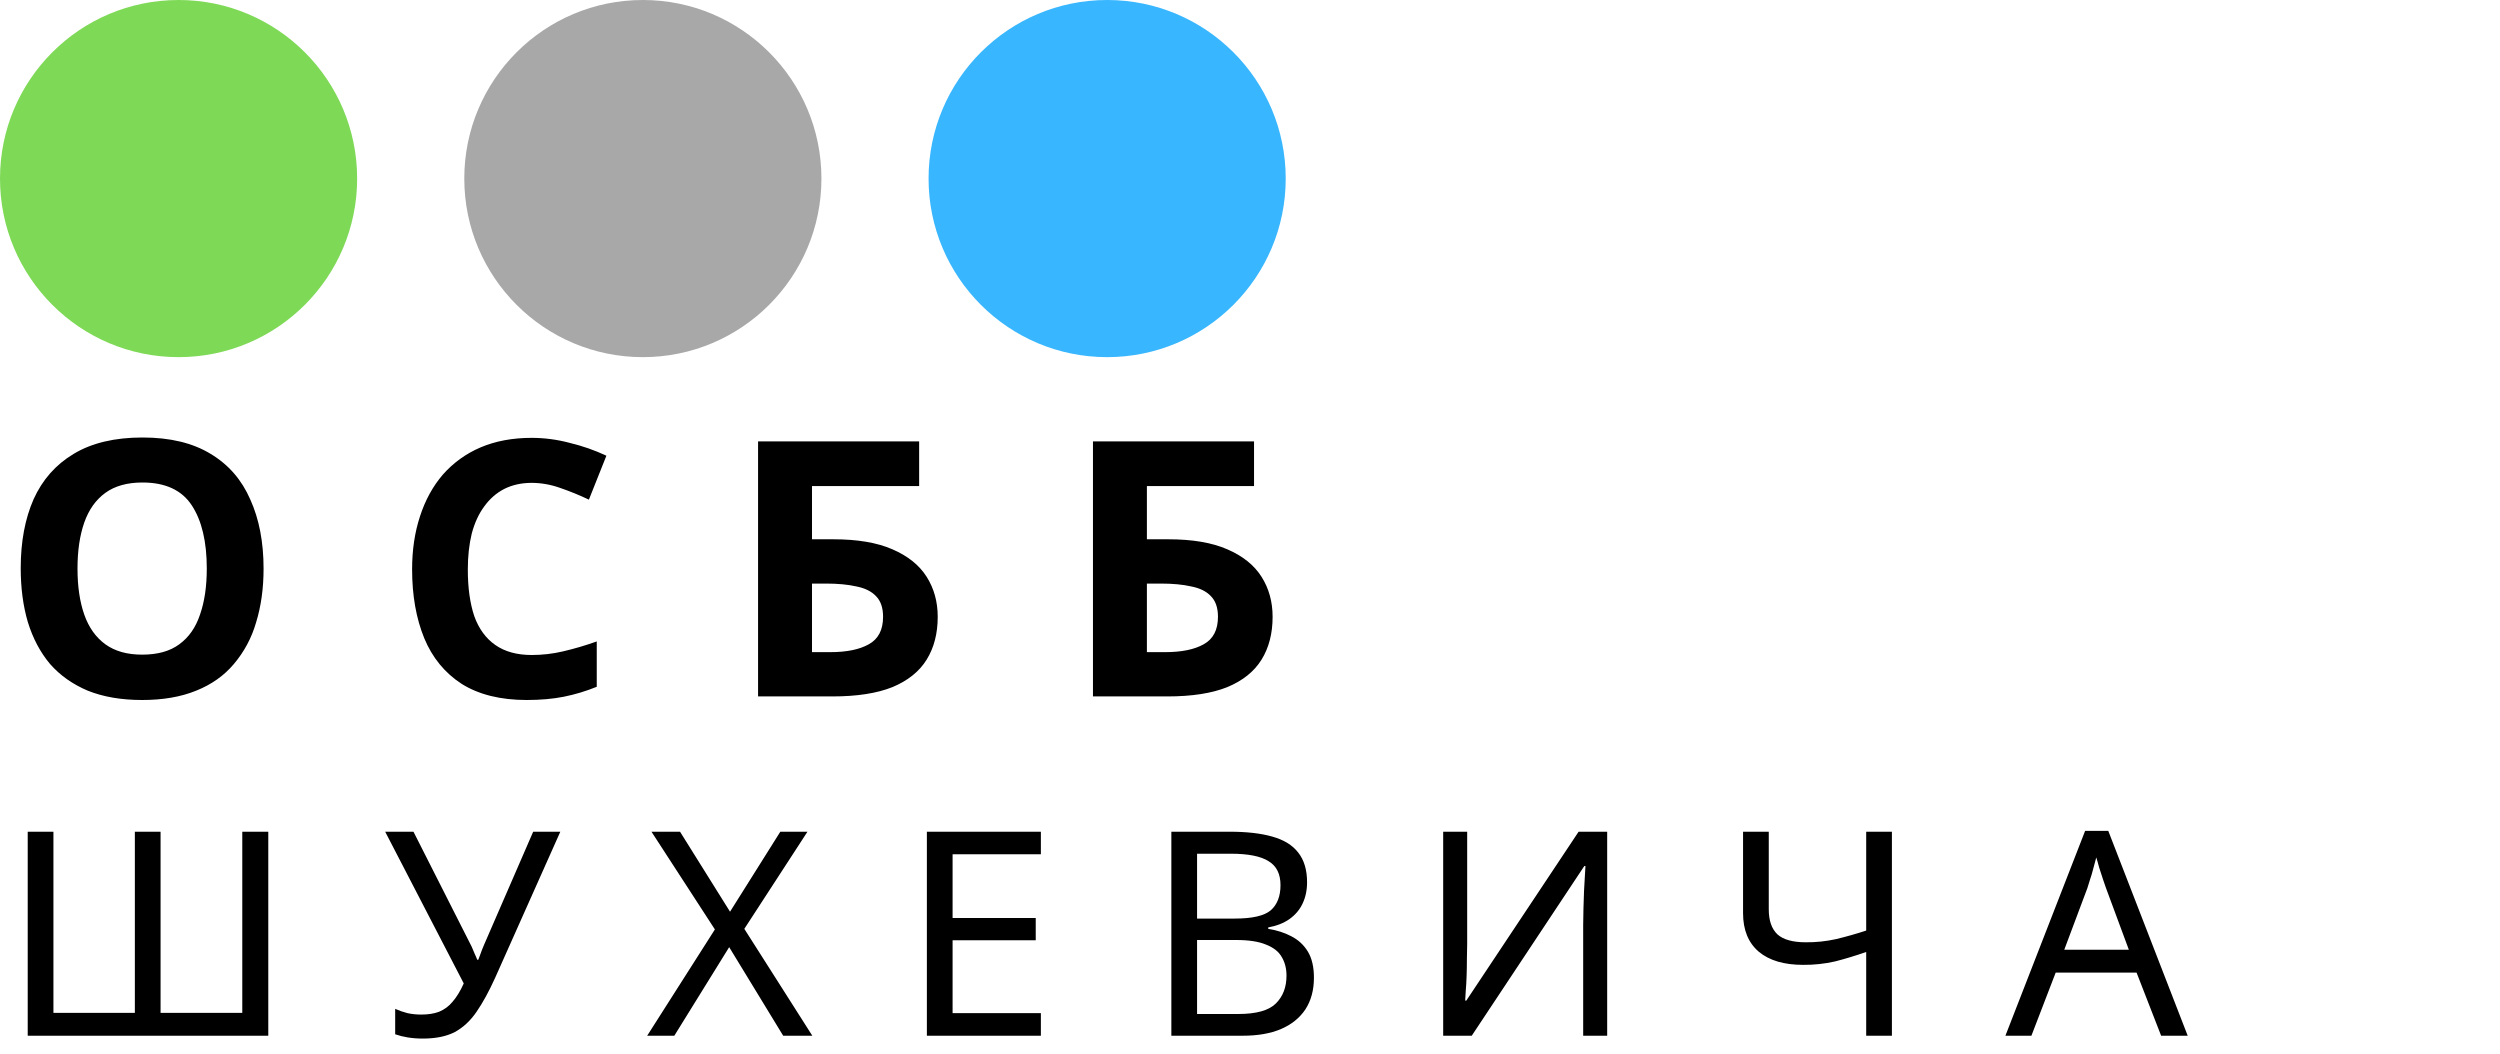
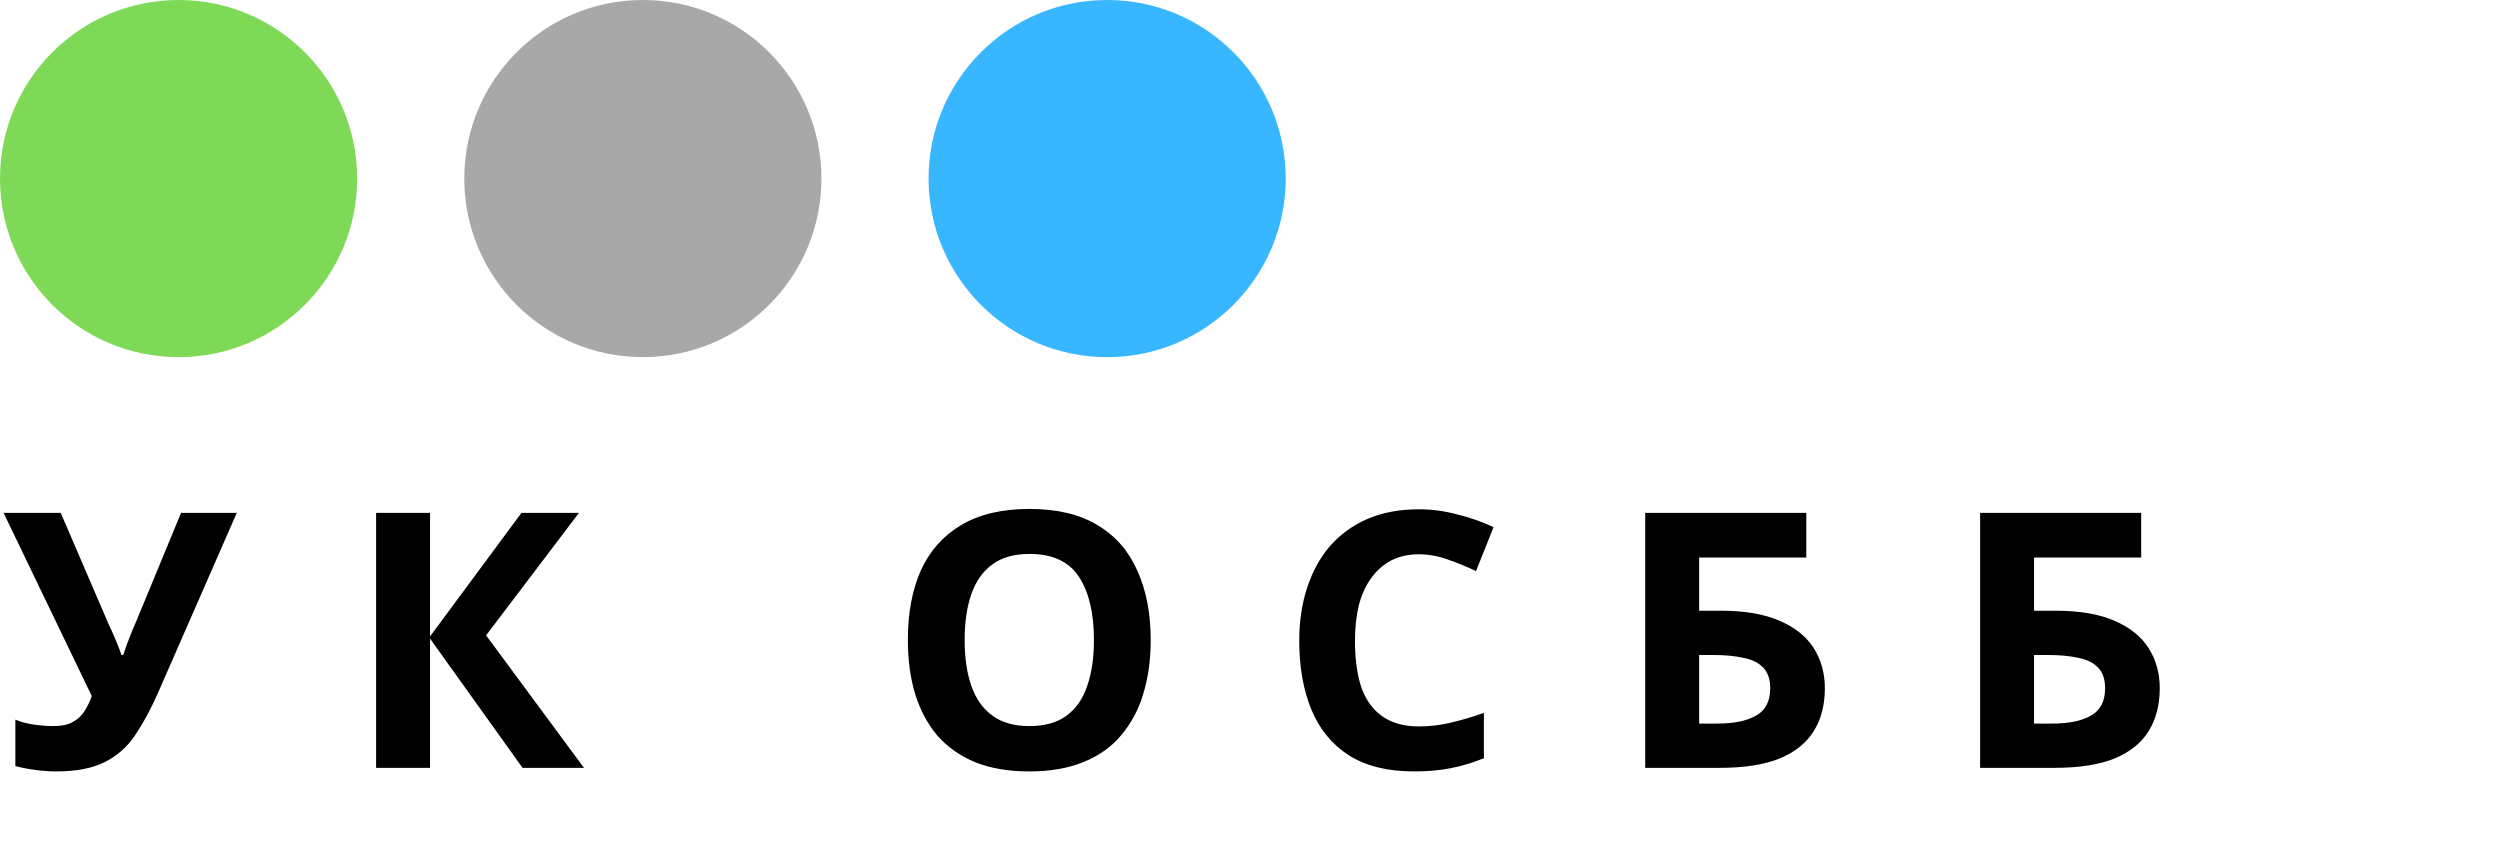
- <svg xmlns="http://www.w3.org/2000/svg" width="140" height="59" fill="none">
+ <svg xmlns="http://www.w3.org/2000/svg" width="140" height="48" fill="none">
  <rect width="20" height="20" rx="10" fill="#7ED957" />
  <rect x="52" width="20" height="20" rx="10" fill="#38B6FF" />
  <rect x="26" width="20" height="20" rx="10" fill="#A8A8A8" />
-   <path d="M14.76 31.84c0 1.107-.14 2.113-.42 3.02a6.271 6.271 0 01-1.24 2.32c-.547.653-1.253 1.153-2.12 1.5-.853.347-1.86.52-3.02.52s-2.173-.173-3.04-.52c-.853-.36-1.56-.86-2.12-1.5-.547-.653-.96-1.433-1.24-2.34-.267-.907-.4-1.913-.4-3.02 0-1.48.24-2.767.72-3.86.493-1.093 1.24-1.94 2.24-2.54 1.013-.613 2.3-.92 3.86-.92 1.547 0 2.82.307 3.82.92 1 .6 1.74 1.453 2.22 2.56.493 1.093.74 2.38.74 3.86zm-10.42 0c0 1 .127 1.86.38 2.58s.647 1.273 1.18 1.66c.533.387 1.22.58 2.06.58.867 0 1.56-.193 2.08-.58.533-.387.92-.94 1.16-1.66.253-.72.38-1.58.38-2.58 0-1.507-.28-2.687-.84-3.54-.56-.853-1.48-1.28-2.76-1.28-.853 0-1.547.193-2.08.58-.533.387-.927.94-1.18 1.66-.253.72-.38 1.58-.38 2.58zm25.438-4.8c-.573 0-1.087.113-1.54.34-.44.227-.813.553-1.12.98-.307.413-.54.92-.7 1.52-.147.6-.22 1.273-.22 2.02 0 1.013.12 1.88.36 2.6.253.707.647 1.247 1.18 1.62.533.373 1.213.56 2.04.56a7.66 7.66 0 001.74-.2 17.2 17.2 0 001.9-.56v2.54a10.18 10.18 0 01-1.86.56c-.613.12-1.3.18-2.06.18-1.467 0-2.68-.3-3.64-.9-.947-.613-1.647-1.467-2.1-2.56-.453-1.107-.68-2.393-.68-3.86 0-1.08.147-2.067.44-2.96.293-.907.72-1.687 1.28-2.34a5.873 5.873 0 012.1-1.52c.84-.36 1.8-.54 2.88-.54a8.27 8.27 0 012.12.28c.72.173 1.407.413 2.06.72l-.98 2.46a15.314 15.314 0 00-1.62-.66 4.76 4.76 0 00-1.58-.28zM42.452 39V24.72h9.02v2.5h-6v2.98h1.2c1.347 0 2.447.187 3.3.56.867.373 1.507.887 1.92 1.54.414.653.62 1.4.62 2.24 0 .933-.206 1.733-.62 2.4-.413.667-1.053 1.18-1.92 1.54-.866.347-1.986.52-3.36.52h-4.16zm4.04-2.48c.92 0 1.64-.147 2.16-.44.534-.293.8-.807.8-1.54 0-.507-.133-.893-.4-1.16-.253-.267-.62-.447-1.1-.54-.466-.107-1.033-.16-1.7-.16h-.78v3.84h1.02zM61.206 39V24.72h9.02v2.5h-6v2.98h1.2c1.347 0 2.447.187 3.3.56.867.373 1.507.887 1.92 1.54.414.653.62 1.4.62 2.24 0 .933-.206 1.733-.62 2.4-.413.667-1.053 1.18-1.92 1.54-.866.347-1.986.52-3.36.52h-4.16zm4.04-2.48c.92 0 1.64-.147 2.16-.44.534-.293.8-.807.8-1.54 0-.507-.133-.893-.4-1.16-.253-.267-.62-.447-1.1-.54-.466-.107-1.033-.16-1.7-.16h-.78v3.84h1.02zM15.024 58H1.552V46.576h1.44V56.72h4.56V46.576h1.44V56.72h4.576V46.576h1.456V58zm12.706-3.248c-.342.757-.688 1.392-1.04 1.904-.342.501-.747.88-1.216 1.136-.47.245-1.067.368-1.792.368a5.32 5.32 0 01-.848-.064 4.245 4.245 0 01-.704-.176v-1.424c.213.096.442.176.688.24.245.053.501.08.768.08.394 0 .73-.053 1.008-.16a1.91 1.91 0 00.752-.56c.224-.256.432-.597.624-1.024l-4.4-8.496h1.584l3.184 6.288c.042.075.085.165.128.272.042.096.085.197.128.304.053.107.096.208.128.304h.064a3.37 3.37 0 00.096-.256c.042-.107.08-.208.112-.304a9.75 9.75 0 01.112-.272l2.752-6.336h1.52l-3.648 8.176zM45.49 58h-1.632l-3.024-4.96L37.762 58h-1.52l3.792-5.952-3.552-5.472h1.6l2.8 4.48 2.816-4.48h1.52l-3.536 5.44L45.49 58zm12.8 0h-6.385V46.576h6.384v1.264h-4.944v3.568h4.656v1.248h-4.656v4.08h4.944V58zm10.57-11.424c.95 0 1.744.09 2.384.272.65.181 1.136.48 1.456.896.33.416.496.97.496 1.664 0 .448-.086.848-.256 1.2-.16.341-.406.63-.736.864-.32.224-.715.379-1.184.464v.08c.48.075.912.213 1.296.416.394.203.704.49.928.864.224.373.336.859.336 1.456 0 .693-.16 1.285-.48 1.776-.32.48-.779.848-1.376 1.104-.587.245-1.29.368-2.112.368h-4.016V46.576h3.264zm.288 4.864c.981 0 1.653-.155 2.016-.464.362-.32.544-.79.544-1.408 0-.63-.224-1.077-.672-1.344-.438-.277-1.142-.416-2.112-.416h-1.888v3.632h2.112zm-2.112 1.2v4.144h2.304c1.013 0 1.717-.197 2.112-.592.394-.395.592-.912.592-1.552 0-.405-.09-.757-.272-1.056-.17-.299-.464-.528-.88-.688-.406-.17-.96-.256-1.664-.256h-2.192zm13.782-6.064h1.344v6.272c0 .267-.005.56-.016.88 0 .31-.005.619-.016.928-.01.31-.027.587-.048.832-.01.235-.021.416-.032.544h.064l6.288-9.456h1.6V58h-1.344v-6.208c0-.288.005-.597.016-.928.01-.341.021-.667.032-.976.021-.32.037-.603.048-.848.01-.245.021-.427.032-.544h-.064L82.418 58h-1.6V46.576zM105.947 58h-1.44v-4.688c-.618.213-1.2.39-1.744.528a7.687 7.687 0 01-1.792.192c-1.066 0-1.893-.245-2.48-.736-.586-.501-.88-1.221-.88-2.16v-4.56h1.44v4.352c0 .619.16 1.083.48 1.392.33.299.859.448 1.584.448a7.46 7.46 0 001.696-.176 21.688 21.688 0 001.696-.48v-5.536h1.44V58zm15.076 0l-1.376-3.536h-4.528L113.759 58h-1.456l4.464-11.472h1.296L122.511 58h-1.488zm-3.088-8.272a16.73 16.73 0 01-.16-.464 52.675 52.675 0 01-.224-.688 9.18 9.18 0 00-.16-.56c-.053.213-.112.432-.176.656-.053.213-.112.41-.176.592a12.69 12.69 0 01-.144.464l-1.296 3.456h3.616l-1.28-3.456z" fill="#000" />
+   <path d="M8.84 38.82c-.4.907-.827 1.693-1.28 2.36a4.385 4.385 0 01-1.7 1.5c-.693.347-1.6.52-2.72.52-.347 0-.727-.027-1.14-.08a8.654 8.654 0 01-1.14-.22v-2.6c.32.133.673.227 1.06.28.387.053.747.08 1.08.08.44 0 .793-.073 1.06-.22.28-.147.5-.347.66-.6.173-.267.313-.553.42-.86L.2 28.72h3.2l2.66 6.18c.067.133.147.307.24.52.093.213.187.433.28.66.093.227.167.427.22.6h.1c.053-.16.12-.353.2-.58l.28-.72.28-.66 2.48-6h3.12l-4.42 10.1zM32.702 43h-3.44l-5.18-7.24V43h-3.02V28.72h3.02v6.92l5.12-6.92h3.22l-5.2 6.86 5.48 7.42zm31.738-7.16c0 1.107-.14 2.113-.42 3.02a6.271 6.271 0 01-1.24 2.32c-.547.653-1.254 1.153-2.12 1.5-.854.347-1.86.52-3.02.52s-2.174-.173-3.04-.52c-.854-.36-1.56-.86-2.12-1.5-.547-.653-.96-1.433-1.24-2.34-.267-.907-.4-1.913-.4-3.02 0-1.48.24-2.767.72-3.86.493-1.093 1.24-1.94 2.24-2.54 1.013-.613 2.3-.92 3.86-.92 1.546 0 2.82.307 3.82.92 1 .6 1.74 1.453 2.22 2.56.493 1.093.74 2.38.74 3.86zm-10.42 0c0 1 .126 1.86.38 2.58.253.72.646 1.273 1.18 1.66.533.387 1.22.58 2.06.58.866 0 1.56-.193 2.08-.58.533-.387.92-.94 1.16-1.66.253-.72.38-1.58.38-2.58 0-1.507-.28-2.687-.84-3.54-.56-.853-1.48-1.28-2.76-1.28-.854 0-1.547.193-2.08.58-.534.387-.927.94-1.18 1.66-.254.72-.38 1.58-.38 2.58zm25.438-4.8c-.574 0-1.087.113-1.54.34-.44.227-.814.553-1.12.98-.307.413-.54.92-.7 1.52-.147.6-.22 1.273-.22 2.02 0 1.013.12 1.88.36 2.6.253.707.646 1.247 1.18 1.62.533.373 1.213.56 2.04.56a7.66 7.66 0 001.74-.2 17.2 17.2 0 001.9-.56v2.54a10.18 10.18 0 01-1.86.56c-.614.12-1.3.18-2.06.18-1.467 0-2.68-.3-3.64-.9-.947-.613-1.647-1.467-2.1-2.56-.454-1.107-.68-2.393-.68-3.86 0-1.08.146-2.067.44-2.96.293-.907.72-1.687 1.28-2.34a5.873 5.873 0 012.1-1.52c.84-.36 1.8-.54 2.88-.54a8.27 8.27 0 012.12.28c.72.173 1.406.413 2.06.72l-.98 2.46a15.314 15.314 0 00-1.62-.66 4.76 4.76 0 00-1.58-.28zM92.132 43V28.72h9.02v2.5h-6v2.98h1.2c1.347 0 2.447.187 3.3.56.867.373 1.507.887 1.92 1.54.413.653.62 1.4.62 2.24 0 .933-.207 1.733-.62 2.4-.413.667-1.053 1.18-1.92 1.54-.867.347-1.987.52-3.36.52h-4.16zm4.04-2.48c.92 0 1.64-.147 2.16-.44.533-.293.8-.807.8-1.54 0-.507-.133-.893-.4-1.16-.253-.267-.62-.447-1.1-.54-.467-.107-1.033-.16-1.7-.16h-.78v3.84h1.02zM110.886 43V28.72h9.02v2.5h-6v2.98h1.2c1.347 0 2.447.187 3.3.56.867.373 1.507.887 1.92 1.54.413.653.62 1.4.62 2.24 0 .933-.207 1.733-.62 2.4-.413.667-1.053 1.18-1.92 1.54-.867.347-1.987.52-3.36.52h-4.16zm4.04-2.48c.92 0 1.64-.147 2.16-.44.533-.293.8-.807.8-1.54 0-.507-.133-.893-.4-1.16-.253-.267-.62-.447-1.1-.54-.467-.107-1.033-.16-1.7-.16h-.78v3.84h1.02z" fill="#000" />
</svg>
